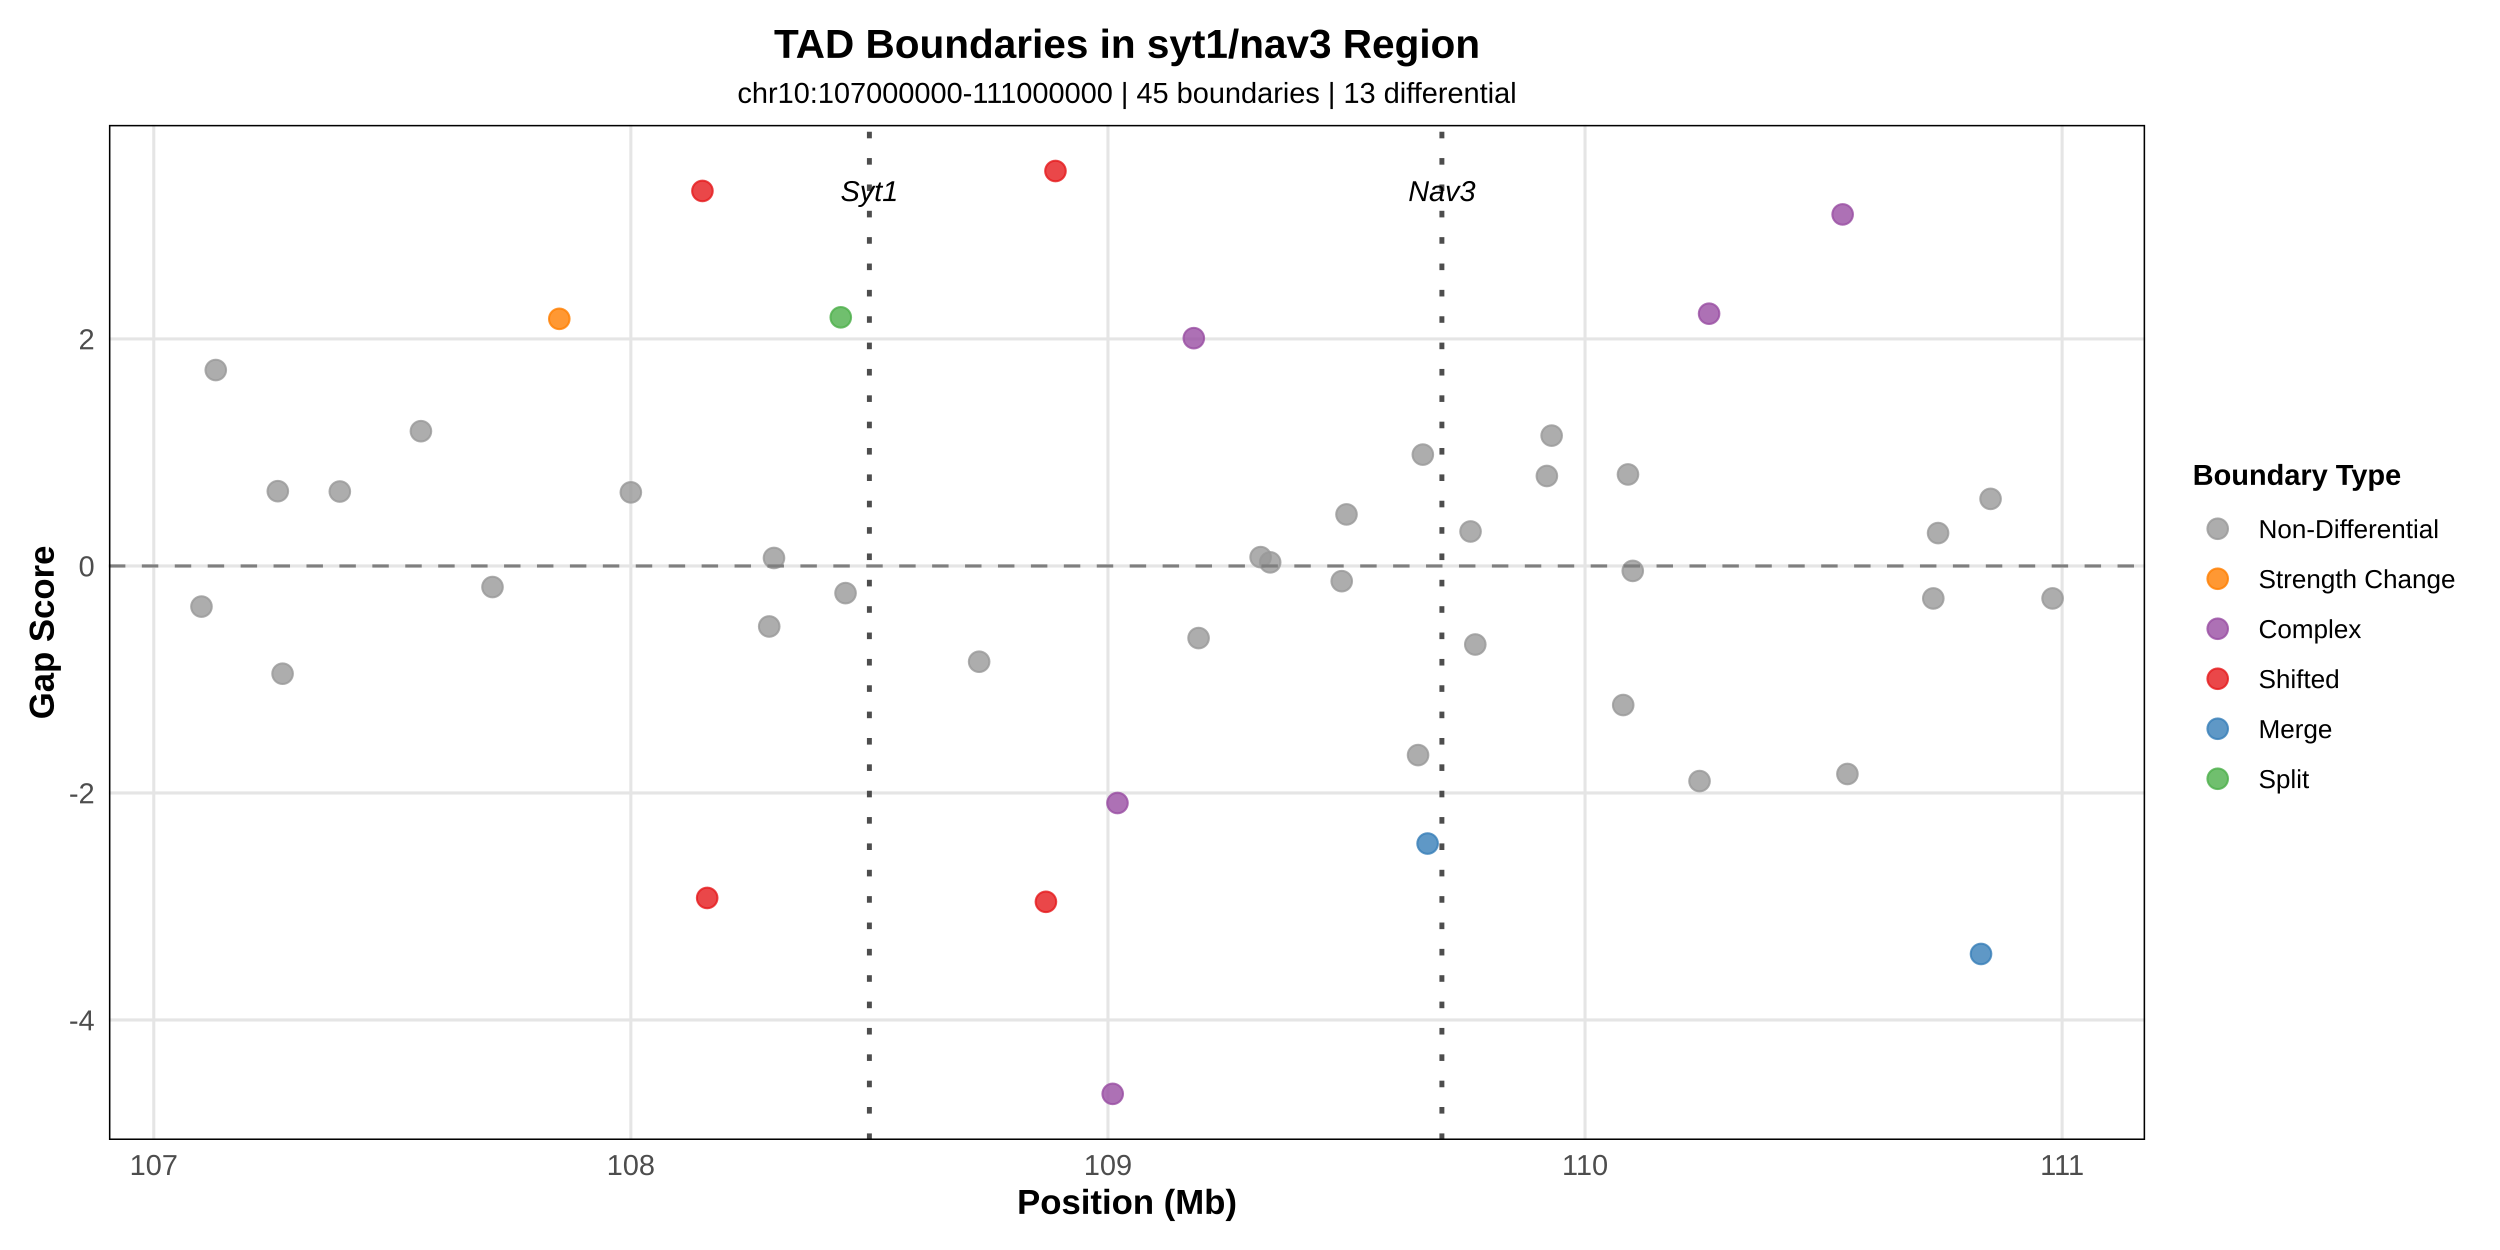
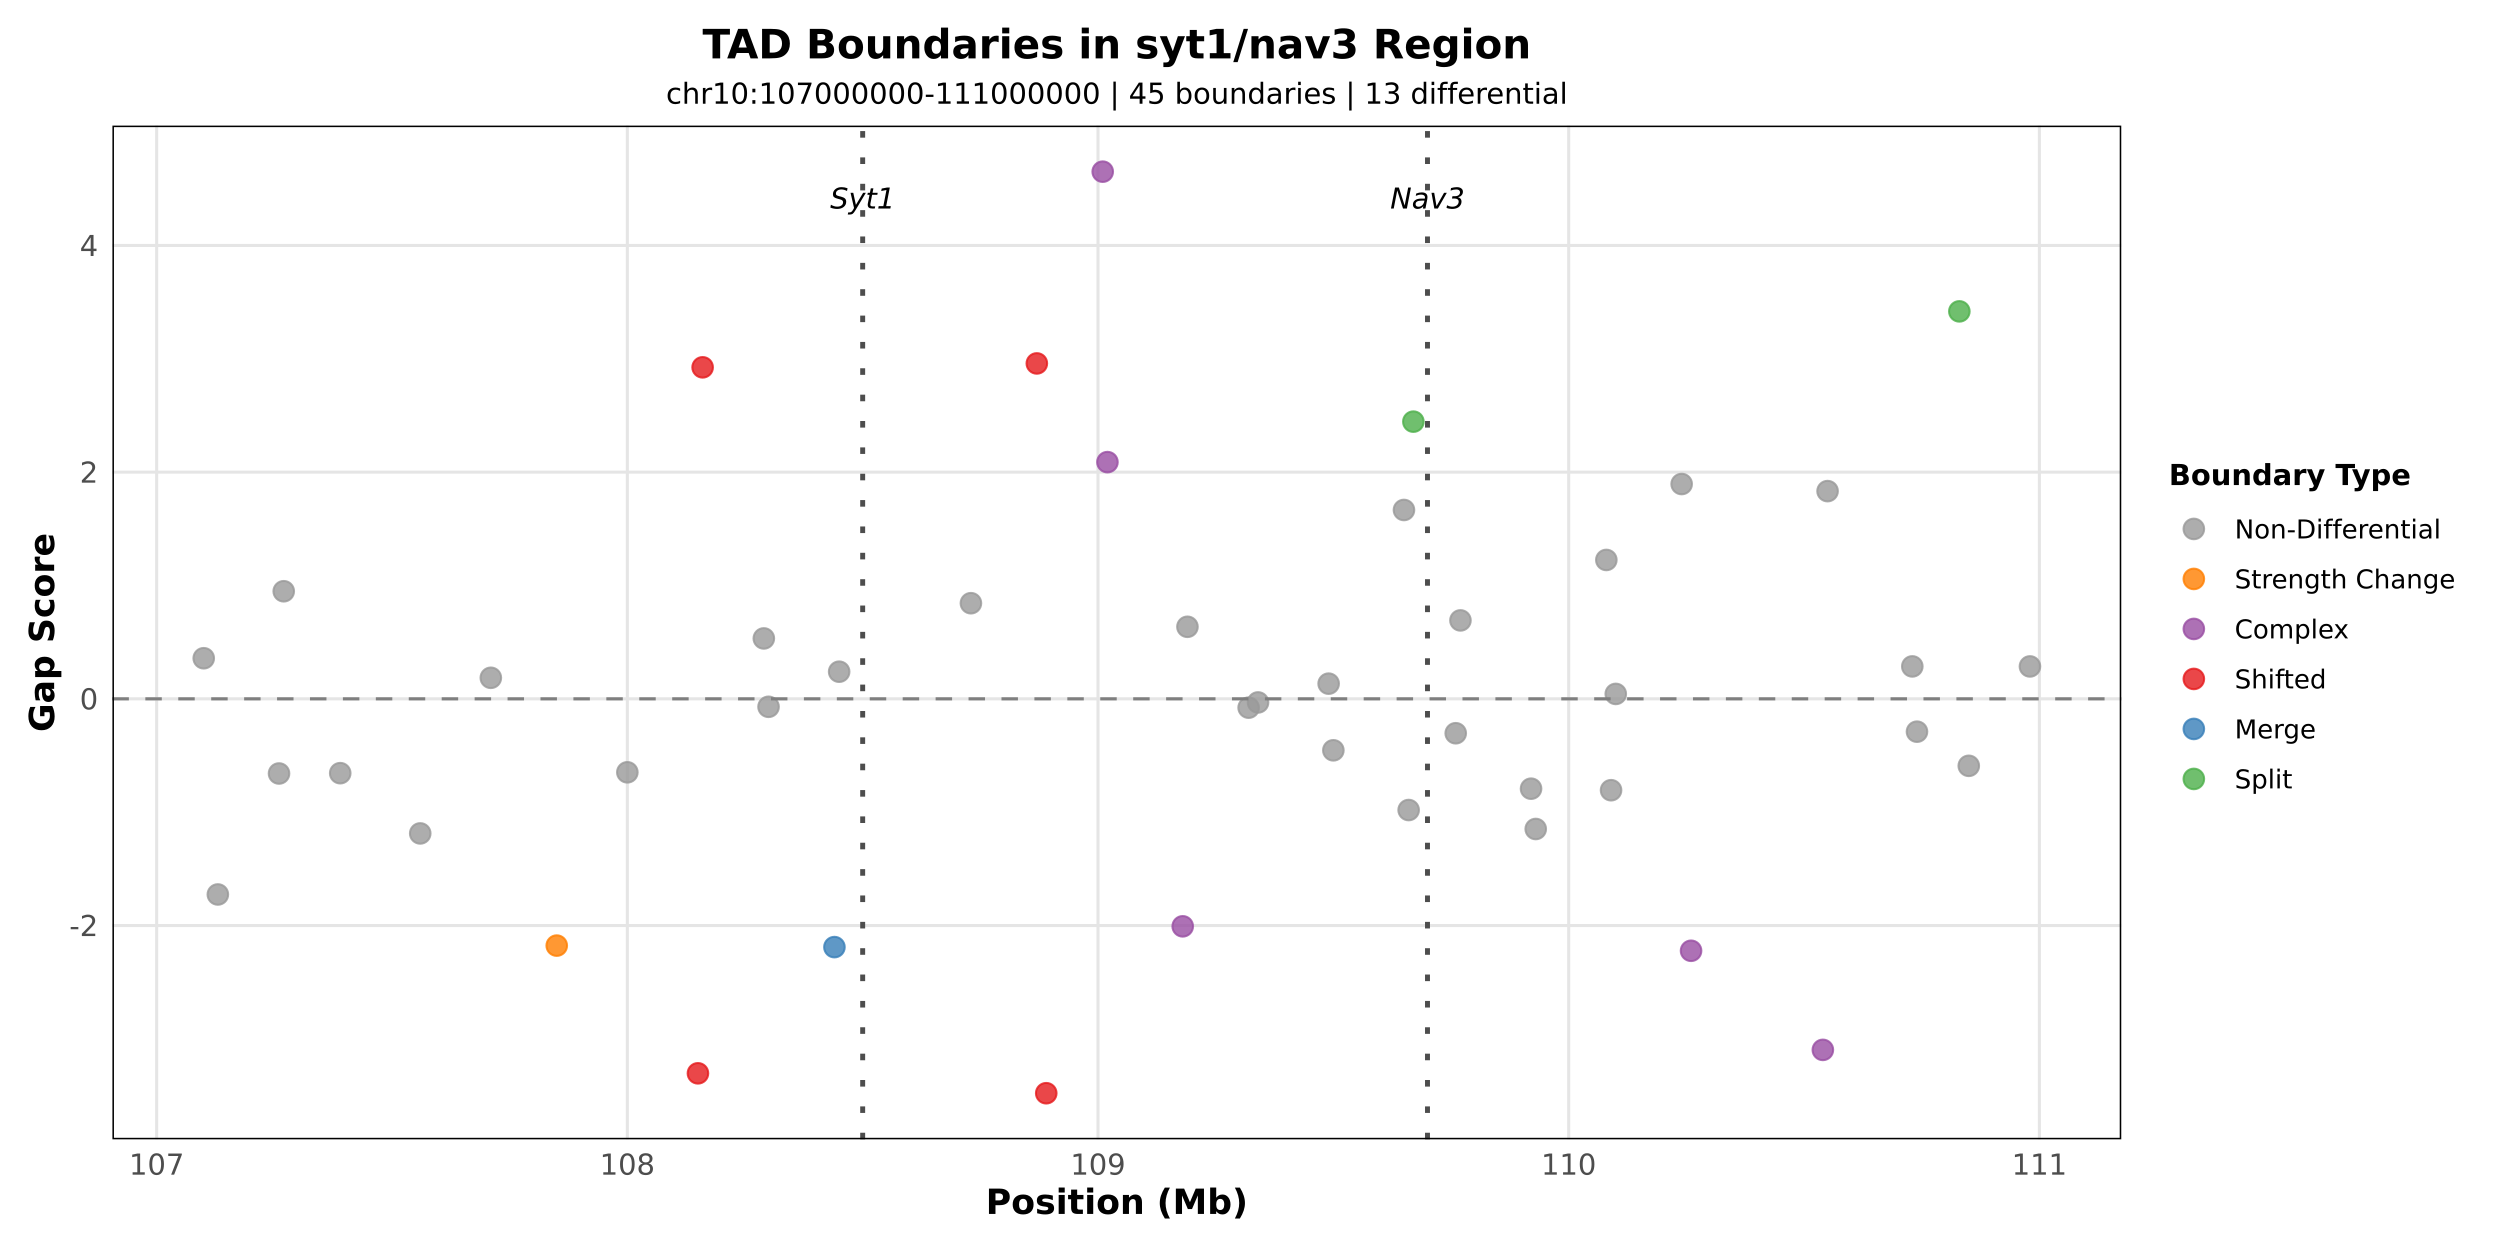
<svg xmlns="http://www.w3.org/2000/svg" width="864.00pt" height="432.00pt" viewBox="0 0 864.00 432.00">
  <g class="svglite">
    <defs>
      <style type="text/css">
    .svglite line, .svglite polyline, .svglite polygon, .svglite path, .svglite rect, .svglite circle {
      fill: none;
      stroke: #000000;
      stroke-linecap: round;
      stroke-linejoin: round;
      stroke-miterlimit: 10.00;
    }
    .svglite text {
      white-space: pre;
    }
    .svglite g.glyphgroup path {
      fill: inherit;
      stroke: none;
    }
  </style>
    </defs>
    <rect width="100%" height="100%" style="stroke: none; fill: #FFFFFF;" />
    <defs>
      <clipPath id="cpMC4wMHw4NjQuMDB8MC4wMHw0MzIuMDA=">
        <rect x="0.00" y="0.00" width="864.00" height="432.00" />
      </clipPath>
    </defs>
    <g clip-path="url(#cpMC4wMHw4NjQuMDB8MC4wMHw0MzIuMDA=)">
-       <rect x="0.00" y="-0" width="864.00" height="432.00" style="stroke-width: 1.07; stroke: none; fill: #FFFFFF;" />
+       <rect x="-0" y="0.00" width="864.00" height="432.00" style="stroke-width: 1.07; stroke: none; fill: #FFFFFF;" />
    </g>
    <defs>
-       <clipPath id="cpMzcuNjR8NzQxLjM2fDQzLjE2fDM5My45OA==">
-         <rect x="37.64" y="43.16" width="703.72" height="350.83" />
+       <clipPath id="cpMzguODV8NzMzLjExfDQzLjQxfDM5My43NQ==">
+         <rect x="38.85" y="43.41" width="694.26" height="350.34" />
      </clipPath>
    </defs>
-     <g clip-path="url(#cpMzcuNjR8NzQxLjM2fDQzLjE2fDM5My45OA==)">
-       <polyline points="37.64,352.50 741.36,352.50 " style="stroke-width: 1.07; stroke: #E5E5E5; stroke-linecap: butt;" />
-       <polyline points="37.64,274.05 741.36,274.05 " style="stroke-width: 1.07; stroke: #E5E5E5; stroke-linecap: butt;" />
-       <polyline points="37.64,195.60 741.36,195.60 " style="stroke-width: 1.07; stroke: #E5E5E5; stroke-linecap: butt;" />
-       <polyline points="37.64,117.14 741.36,117.14 " style="stroke-width: 1.07; stroke: #E5E5E5; stroke-linecap: butt;" />
-       <polyline points="53.14,393.98 53.14,43.16 " style="stroke-width: 1.07; stroke: #E5E5E5; stroke-linecap: butt;" />
-       <polyline points="218.02,393.98 218.02,43.16 " style="stroke-width: 1.07; stroke: #E5E5E5; stroke-linecap: butt;" />
-       <polyline points="382.91,393.98 382.91,43.16 " style="stroke-width: 1.07; stroke: #E5E5E5; stroke-linecap: butt;" />
-       <polyline points="547.79,393.98 547.79,43.16 " style="stroke-width: 1.07; stroke: #E5E5E5; stroke-linecap: butt;" />
-       <polyline points="712.67,393.98 712.67,43.16 " style="stroke-width: 1.07; stroke: #E5E5E5; stroke-linecap: butt;" />
-       <circle cx="69.63" cy="209.64" r="3.56" style="stroke-width: 0.71; stroke: #999999; stroke-opacity: 0.80; fill: #999999; fill-opacity: 0.80;" />
-       <circle cx="74.57" cy="127.89" r="3.56" style="stroke-width: 0.71; stroke: #999999; stroke-opacity: 0.80; fill: #999999; fill-opacity: 0.80;" />
-       <circle cx="96.01" cy="169.75" r="3.56" style="stroke-width: 0.71; stroke: #999999; stroke-opacity: 0.80; fill: #999999; fill-opacity: 0.80;" />
-       <circle cx="97.66" cy="232.83" r="3.56" style="stroke-width: 0.71; stroke: #999999; stroke-opacity: 0.80; fill: #999999; fill-opacity: 0.80;" />
-       <circle cx="117.44" cy="169.87" r="3.56" style="stroke-width: 0.71; stroke: #999999; stroke-opacity: 0.80; fill: #999999; fill-opacity: 0.80;" />
-       <circle cx="145.47" cy="149.02" r="3.56" style="stroke-width: 0.71; stroke: #999999; stroke-opacity: 0.80; fill: #999999; fill-opacity: 0.80;" />
-       <circle cx="170.21" cy="202.88" r="3.56" style="stroke-width: 0.71; stroke: #999999; stroke-opacity: 0.80; fill: #999999; fill-opacity: 0.80;" />
-       <circle cx="193.29" cy="110.19" r="3.56" style="stroke-width: 0.71; stroke: #FF7F00; stroke-opacity: 0.80; fill: #FF7F00; fill-opacity: 0.80;" />
-       <circle cx="218.02" cy="170.16" r="3.56" style="stroke-width: 0.71; stroke: #999999; stroke-opacity: 0.80; fill: #999999; fill-opacity: 0.80;" />
-       <circle cx="242.76" cy="65.99" r="3.56" style="stroke-width: 0.71; stroke: #E41A1C; stroke-opacity: 0.80; fill: #E41A1C; fill-opacity: 0.80;" />
-       <circle cx="244.40" cy="310.33" r="3.56" style="stroke-width: 0.71; stroke: #E41A1C; stroke-opacity: 0.80; fill: #E41A1C; fill-opacity: 0.80;" />
-       <circle cx="265.84" cy="216.51" r="3.56" style="stroke-width: 0.71; stroke: #999999; stroke-opacity: 0.80; fill: #999999; fill-opacity: 0.80;" />
-       <circle cx="267.49" cy="192.84" r="3.56" style="stroke-width: 0.71; stroke: #999999; stroke-opacity: 0.80; fill: #999999; fill-opacity: 0.80;" />
-       <circle cx="290.57" cy="109.67" r="3.56" style="stroke-width: 0.71; stroke: #4DAF4A; stroke-opacity: 0.80; fill: #4DAF4A; fill-opacity: 0.80;" />
-       <circle cx="292.22" cy="204.98" r="3.56" style="stroke-width: 0.71; stroke: #999999; stroke-opacity: 0.80; fill: #999999; fill-opacity: 0.80;" />
-       <circle cx="338.39" cy="228.69" r="3.56" style="stroke-width: 0.71; stroke: #999999; stroke-opacity: 0.80; fill: #999999; fill-opacity: 0.80;" />
-       <circle cx="361.47" cy="311.67" r="3.56" style="stroke-width: 0.71; stroke: #E41A1C; stroke-opacity: 0.80; fill: #E41A1C; fill-opacity: 0.80;" />
-       <circle cx="364.77" cy="59.10" r="3.56" style="stroke-width: 0.71; stroke: #E41A1C; stroke-opacity: 0.80; fill: #E41A1C; fill-opacity: 0.80;" />
-       <circle cx="384.55" cy="378.04" r="3.56" style="stroke-width: 0.71; stroke: #984EA3; stroke-opacity: 0.80; fill: #984EA3; fill-opacity: 0.80;" />
-       <circle cx="386.20" cy="277.52" r="3.56" style="stroke-width: 0.71; stroke: #984EA3; stroke-opacity: 0.80; fill: #984EA3; fill-opacity: 0.80;" />
-       <circle cx="412.58" cy="116.87" r="3.56" style="stroke-width: 0.71; stroke: #984EA3; stroke-opacity: 0.80; fill: #984EA3; fill-opacity: 0.80;" />
-       <circle cx="414.23" cy="220.52" r="3.56" style="stroke-width: 0.71; stroke: #999999; stroke-opacity: 0.80; fill: #999999; fill-opacity: 0.80;" />
-       <circle cx="435.67" cy="192.54" r="3.56" style="stroke-width: 0.71; stroke: #999999; stroke-opacity: 0.80; fill: #999999; fill-opacity: 0.80;" />
-       <circle cx="438.97" cy="194.35" r="3.56" style="stroke-width: 0.71; stroke: #999999; stroke-opacity: 0.80; fill: #999999; fill-opacity: 0.80;" />
-       <circle cx="463.70" cy="200.85" r="3.56" style="stroke-width: 0.71; stroke: #999999; stroke-opacity: 0.80; fill: #999999; fill-opacity: 0.80;" />
-       <circle cx="465.35" cy="177.78" r="3.56" style="stroke-width: 0.71; stroke: #999999; stroke-opacity: 0.80; fill: #999999; fill-opacity: 0.80;" />
-       <circle cx="490.08" cy="260.96" r="3.56" style="stroke-width: 0.71; stroke: #999999; stroke-opacity: 0.80; fill: #999999; fill-opacity: 0.80;" />
-       <circle cx="491.73" cy="157.11" r="3.56" style="stroke-width: 0.71; stroke: #999999; stroke-opacity: 0.80; fill: #999999; fill-opacity: 0.80;" />
-       <circle cx="493.38" cy="291.53" r="3.56" style="stroke-width: 0.71; stroke: #377EB8; stroke-opacity: 0.80; fill: #377EB8; fill-opacity: 0.80;" />
-       <circle cx="508.22" cy="183.68" r="3.56" style="stroke-width: 0.71; stroke: #999999; stroke-opacity: 0.80; fill: #999999; fill-opacity: 0.80;" />
-       <circle cx="509.86" cy="222.74" r="3.56" style="stroke-width: 0.71; stroke: #999999; stroke-opacity: 0.80; fill: #999999; fill-opacity: 0.80;" />
-       <circle cx="534.60" cy="164.50" r="3.56" style="stroke-width: 0.71; stroke: #999999; stroke-opacity: 0.80; fill: #999999; fill-opacity: 0.80;" />
-       <circle cx="536.25" cy="150.55" r="3.56" style="stroke-width: 0.71; stroke: #999999; stroke-opacity: 0.80; fill: #999999; fill-opacity: 0.80;" />
-       <circle cx="560.98" cy="243.66" r="3.56" style="stroke-width: 0.71; stroke: #999999; stroke-opacity: 0.80; fill: #999999; fill-opacity: 0.80;" />
-       <circle cx="562.63" cy="163.97" r="3.56" style="stroke-width: 0.71; stroke: #999999; stroke-opacity: 0.80; fill: #999999; fill-opacity: 0.80;" />
-       <circle cx="564.28" cy="197.30" r="3.56" style="stroke-width: 0.71; stroke: #999999; stroke-opacity: 0.80; fill: #999999; fill-opacity: 0.80;" />
-       <circle cx="587.36" cy="269.94" r="3.56" style="stroke-width: 0.71; stroke: #999999; stroke-opacity: 0.80; fill: #999999; fill-opacity: 0.80;" />
-       <circle cx="590.66" cy="108.41" r="3.56" style="stroke-width: 0.71; stroke: #984EA3; stroke-opacity: 0.80; fill: #984EA3; fill-opacity: 0.80;" />
-       <circle cx="636.82" cy="74.10" r="3.56" style="stroke-width: 0.71; stroke: #984EA3; stroke-opacity: 0.80; fill: #984EA3; fill-opacity: 0.80;" />
-       <circle cx="638.47" cy="267.49" r="3.56" style="stroke-width: 0.71; stroke: #999999; stroke-opacity: 0.80; fill: #999999; fill-opacity: 0.80;" />
-       <circle cx="668.15" cy="206.82" r="3.56" style="stroke-width: 0.71; stroke: #999999; stroke-opacity: 0.80; fill: #999999; fill-opacity: 0.80;" />
-       <circle cx="669.80" cy="184.23" r="3.56" style="stroke-width: 0.71; stroke: #999999; stroke-opacity: 0.80; fill: #999999; fill-opacity: 0.80;" />
-       <circle cx="684.64" cy="329.69" r="3.56" style="stroke-width: 0.71; stroke: #377EB8; stroke-opacity: 0.80; fill: #377EB8; fill-opacity: 0.80;" />
-       <circle cx="687.94" cy="172.41" r="3.56" style="stroke-width: 0.71; stroke: #999999; stroke-opacity: 0.80; fill: #999999; fill-opacity: 0.80;" />
-       <circle cx="709.37" cy="206.81" r="3.56" style="stroke-width: 0.71; stroke: #999999; stroke-opacity: 0.80; fill: #999999; fill-opacity: 0.80;" />
-       <line x1="37.64" y1="195.60" x2="741.36" y2="195.60" style="stroke-width: 1.07; stroke: #7F7F7F; stroke-dasharray: 5.69,5.69; stroke-linecap: butt;" />
-       <line x1="300.46" y1="393.98" x2="300.46" y2="43.16" style="stroke-width: 1.71; stroke: #4D4D4D; stroke-dasharray: 2.28,6.83; stroke-linecap: butt;" />
-       <line x1="498.32" y1="393.98" x2="498.32" y2="43.16" style="stroke-width: 1.71; stroke: #4D4D4D; stroke-dasharray: 2.28,6.83; stroke-linecap: butt;" />
-       <text x="300.46" y="69.49" text-anchor="middle" style="font-size: 9.96px; font-style: italic; font-family: &quot;Arial&quot;;" textLength="19.92px" lengthAdjust="spacingAndGlyphs">Syt1</text>
-       <text x="498.32" y="69.49" text-anchor="middle" style="font-size: 9.96px; font-style: italic; font-family: &quot;Arial&quot;;" textLength="23.23px" lengthAdjust="spacingAndGlyphs">Nav3</text>
-       <rect x="37.64" y="43.16" width="703.72" height="350.83" style="stroke-width: 1.07;" />
+     <g clip-path="url(#cpMzguODV8NzMzLjExfDQzLjQxfDM5My43NQ==)">
+       <polyline points="38.85,319.86 733.11,319.86 " style="stroke-width: 1.07; stroke: #E5E5E5; stroke-linecap: butt;" />
+       <polyline points="38.85,241.52 733.11,241.52 " style="stroke-width: 1.07; stroke: #E5E5E5; stroke-linecap: butt;" />
+       <polyline points="38.85,163.17 733.11,163.17 " style="stroke-width: 1.07; stroke: #E5E5E5; stroke-linecap: butt;" />
+       <polyline points="38.85,84.83 733.11,84.83 " style="stroke-width: 1.07; stroke: #E5E5E5; stroke-linecap: butt;" />
+       <polyline points="54.14,393.75 54.14,43.41 " style="stroke-width: 1.07; stroke: #E5E5E5; stroke-linecap: butt;" />
+       <polyline points="216.81,393.75 216.81,43.41 " style="stroke-width: 1.07; stroke: #E5E5E5; stroke-linecap: butt;" />
+       <polyline points="379.47,393.75 379.47,43.41 " style="stroke-width: 1.07; stroke: #E5E5E5; stroke-linecap: butt;" />
+       <polyline points="542.14,393.75 542.14,43.41 " style="stroke-width: 1.07; stroke: #E5E5E5; stroke-linecap: butt;" />
+       <polyline points="704.81,393.75 704.81,43.41 " style="stroke-width: 1.07; stroke: #E5E5E5; stroke-linecap: butt;" />
+       <circle cx="70.41" cy="227.49" r="3.56" style="stroke-width: 0.71; stroke: #999999; stroke-opacity: 0.80; fill: #999999; fill-opacity: 0.80;" />
+       <circle cx="75.29" cy="309.13" r="3.56" style="stroke-width: 0.71; stroke: #999999; stroke-opacity: 0.80; fill: #999999; fill-opacity: 0.80;" />
+       <circle cx="96.43" cy="267.32" r="3.56" style="stroke-width: 0.71; stroke: #999999; stroke-opacity: 0.80; fill: #999999; fill-opacity: 0.80;" />
+       <circle cx="98.06" cy="204.34" r="3.56" style="stroke-width: 0.71; stroke: #999999; stroke-opacity: 0.80; fill: #999999; fill-opacity: 0.80;" />
+       <circle cx="117.58" cy="267.21" r="3.56" style="stroke-width: 0.71; stroke: #999999; stroke-opacity: 0.80; fill: #999999; fill-opacity: 0.80;" />
+       <circle cx="145.23" cy="288.03" r="3.56" style="stroke-width: 0.71; stroke: #999999; stroke-opacity: 0.80; fill: #999999; fill-opacity: 0.80;" />
+       <circle cx="169.63" cy="234.25" r="3.56" style="stroke-width: 0.71; stroke: #999999; stroke-opacity: 0.80; fill: #999999; fill-opacity: 0.80;" />
+       <circle cx="192.41" cy="326.80" r="3.56" style="stroke-width: 0.71; stroke: #FF7F00; stroke-opacity: 0.80; fill: #FF7F00; fill-opacity: 0.80;" />
+       <circle cx="216.81" cy="266.91" r="3.56" style="stroke-width: 0.71; stroke: #999999; stroke-opacity: 0.80; fill: #999999; fill-opacity: 0.80;" />
+       <circle cx="241.21" cy="370.94" r="3.56" style="stroke-width: 0.71; stroke: #E41A1C; stroke-opacity: 0.80; fill: #E41A1C; fill-opacity: 0.80;" />
+       <circle cx="242.83" cy="126.95" r="3.56" style="stroke-width: 0.71; stroke: #E41A1C; stroke-opacity: 0.80; fill: #E41A1C; fill-opacity: 0.80;" />
+       <circle cx="263.98" cy="220.64" r="3.56" style="stroke-width: 0.71; stroke: #999999; stroke-opacity: 0.80; fill: #999999; fill-opacity: 0.80;" />
+       <circle cx="265.61" cy="244.27" r="3.56" style="stroke-width: 0.71; stroke: #999999; stroke-opacity: 0.80; fill: #999999; fill-opacity: 0.80;" />
+       <circle cx="288.38" cy="327.32" r="3.56" style="stroke-width: 0.71; stroke: #377EB8; stroke-opacity: 0.80; fill: #377EB8; fill-opacity: 0.80;" />
+       <circle cx="290.01" cy="232.14" r="3.56" style="stroke-width: 0.71; stroke: #999999; stroke-opacity: 0.80; fill: #999999; fill-opacity: 0.80;" />
+       <circle cx="335.55" cy="208.47" r="3.56" style="stroke-width: 0.71; stroke: #999999; stroke-opacity: 0.80; fill: #999999; fill-opacity: 0.80;" />
+       <circle cx="358.33" cy="125.60" r="3.56" style="stroke-width: 0.71; stroke: #E41A1C; stroke-opacity: 0.80; fill: #E41A1C; fill-opacity: 0.80;" />
+       <circle cx="361.58" cy="377.82" r="3.56" style="stroke-width: 0.71; stroke: #E41A1C; stroke-opacity: 0.80; fill: #E41A1C; fill-opacity: 0.80;" />
+       <circle cx="381.10" cy="59.33" r="3.56" style="stroke-width: 0.71; stroke: #984EA3; stroke-opacity: 0.80; fill: #984EA3; fill-opacity: 0.80;" />
+       <circle cx="382.73" cy="159.71" r="3.56" style="stroke-width: 0.71; stroke: #984EA3; stroke-opacity: 0.80; fill: #984EA3; fill-opacity: 0.80;" />
+       <circle cx="408.75" cy="320.14" r="3.56" style="stroke-width: 0.71; stroke: #984EA3; stroke-opacity: 0.80; fill: #984EA3; fill-opacity: 0.80;" />
+       <circle cx="410.38" cy="216.62" r="3.56" style="stroke-width: 0.71; stroke: #999999; stroke-opacity: 0.80; fill: #999999; fill-opacity: 0.80;" />
+       <circle cx="431.53" cy="244.57" r="3.56" style="stroke-width: 0.71; stroke: #999999; stroke-opacity: 0.80; fill: #999999; fill-opacity: 0.80;" />
+       <circle cx="434.78" cy="242.76" r="3.56" style="stroke-width: 0.71; stroke: #999999; stroke-opacity: 0.80; fill: #999999; fill-opacity: 0.80;" />
+       <circle cx="459.18" cy="236.27" r="3.56" style="stroke-width: 0.71; stroke: #999999; stroke-opacity: 0.80; fill: #999999; fill-opacity: 0.80;" />
+       <circle cx="460.81" cy="259.31" r="3.56" style="stroke-width: 0.71; stroke: #999999; stroke-opacity: 0.80; fill: #999999; fill-opacity: 0.80;" />
+       <circle cx="485.21" cy="176.25" r="3.56" style="stroke-width: 0.71; stroke: #999999; stroke-opacity: 0.80; fill: #999999; fill-opacity: 0.80;" />
+       <circle cx="486.83" cy="279.95" r="3.56" style="stroke-width: 0.71; stroke: #999999; stroke-opacity: 0.80; fill: #999999; fill-opacity: 0.80;" />
+       <circle cx="488.46" cy="145.72" r="3.56" style="stroke-width: 0.71; stroke: #4DAF4A; stroke-opacity: 0.80; fill: #4DAF4A; fill-opacity: 0.80;" />
+       <circle cx="503.10" cy="253.41" r="3.56" style="stroke-width: 0.71; stroke: #999999; stroke-opacity: 0.80; fill: #999999; fill-opacity: 0.80;" />
+       <circle cx="504.73" cy="214.41" r="3.56" style="stroke-width: 0.71; stroke: #999999; stroke-opacity: 0.80; fill: #999999; fill-opacity: 0.80;" />
+       <circle cx="529.13" cy="272.57" r="3.56" style="stroke-width: 0.71; stroke: #999999; stroke-opacity: 0.80; fill: #999999; fill-opacity: 0.80;" />
+       <circle cx="530.75" cy="286.50" r="3.56" style="stroke-width: 0.71; stroke: #999999; stroke-opacity: 0.80; fill: #999999; fill-opacity: 0.80;" />
+       <circle cx="555.15" cy="193.52" r="3.56" style="stroke-width: 0.71; stroke: #999999; stroke-opacity: 0.80; fill: #999999; fill-opacity: 0.80;" />
+       <circle cx="556.78" cy="273.10" r="3.56" style="stroke-width: 0.71; stroke: #999999; stroke-opacity: 0.80; fill: #999999; fill-opacity: 0.80;" />
+       <circle cx="558.41" cy="239.82" r="3.56" style="stroke-width: 0.71; stroke: #999999; stroke-opacity: 0.80; fill: #999999; fill-opacity: 0.80;" />
+       <circle cx="581.18" cy="167.28" r="3.56" style="stroke-width: 0.71; stroke: #999999; stroke-opacity: 0.80; fill: #999999; fill-opacity: 0.80;" />
+       <circle cx="584.43" cy="328.59" r="3.56" style="stroke-width: 0.71; stroke: #984EA3; stroke-opacity: 0.80; fill: #984EA3; fill-opacity: 0.80;" />
+       <circle cx="629.98" cy="362.84" r="3.56" style="stroke-width: 0.71; stroke: #984EA3; stroke-opacity: 0.80; fill: #984EA3; fill-opacity: 0.80;" />
+       <circle cx="631.61" cy="169.73" r="3.56" style="stroke-width: 0.71; stroke: #999999; stroke-opacity: 0.80; fill: #999999; fill-opacity: 0.80;" />
+       <circle cx="660.89" cy="230.31" r="3.56" style="stroke-width: 0.71; stroke: #999999; stroke-opacity: 0.80; fill: #999999; fill-opacity: 0.80;" />
+       <circle cx="662.51" cy="252.87" r="3.56" style="stroke-width: 0.71; stroke: #999999; stroke-opacity: 0.80; fill: #999999; fill-opacity: 0.80;" />
+       <circle cx="677.15" cy="107.61" r="3.56" style="stroke-width: 0.71; stroke: #4DAF4A; stroke-opacity: 0.80; fill: #4DAF4A; fill-opacity: 0.80;" />
+       <circle cx="680.41" cy="264.67" r="3.56" style="stroke-width: 0.71; stroke: #999999; stroke-opacity: 0.80; fill: #999999; fill-opacity: 0.80;" />
+       <circle cx="701.55" cy="230.32" r="3.56" style="stroke-width: 0.71; stroke: #999999; stroke-opacity: 0.80; fill: #999999; fill-opacity: 0.80;" />
+       <line x1="38.85" y1="241.52" x2="733.11" y2="241.52" style="stroke-width: 1.07; stroke: #7F7F7F; stroke-dasharray: 5.69,5.69; stroke-linecap: butt;" />
+       <line x1="298.14" y1="393.75" x2="298.14" y2="43.41" style="stroke-width: 1.71; stroke: #4D4D4D; stroke-dasharray: 2.28,6.83; stroke-linecap: butt;" />
+       <line x1="493.34" y1="393.75" x2="493.34" y2="43.41" style="stroke-width: 1.71; stroke: #4D4D4D; stroke-dasharray: 2.28,6.83; stroke-linecap: butt;" />
+       <text x="298.14" y="72.07" text-anchor="middle" style="font-size: 9.96px; font-style: italic; font-family: &quot;DejaVu Sans&quot;;" textLength="22.44px" lengthAdjust="spacingAndGlyphs">Syt1</text>
+       <text x="493.34" y="72.07" text-anchor="middle" style="font-size: 9.96px; font-style: italic; font-family: &quot;DejaVu Sans&quot;;" textLength="25.77px" lengthAdjust="spacingAndGlyphs">Nav3</text>
+       <rect x="38.85" y="43.41" width="694.26" height="350.34" style="stroke-width: 1.07;" />
    </g>
    <g clip-path="url(#cpMC4wMHw4NjQuMDB8MC4wMHw0MzIuMDA=)">
-       <text x="32.71" y="356.09" text-anchor="end" style="font-size: 10.00px;fill: #4D4D4D; font-family: &quot;Arial&quot;;" textLength="8.89px" lengthAdjust="spacingAndGlyphs">-4</text>
-       <text x="32.71" y="277.63" text-anchor="end" style="font-size: 10.00px;fill: #4D4D4D; font-family: &quot;Arial&quot;;" textLength="8.89px" lengthAdjust="spacingAndGlyphs">-2</text>
-       <text x="32.71" y="199.18" text-anchor="end" style="font-size: 10.00px;fill: #4D4D4D; font-family: &quot;Arial&quot;;" textLength="5.56px" lengthAdjust="spacingAndGlyphs">0</text>
-       <text x="32.71" y="120.72" text-anchor="end" style="font-size: 10.00px;fill: #4D4D4D; font-family: &quot;Arial&quot;;" textLength="5.56px" lengthAdjust="spacingAndGlyphs">2</text>
-       <text x="53.14" y="406.08" text-anchor="middle" style="font-size: 10.00px;fill: #4D4D4D; font-family: &quot;Arial&quot;;" textLength="16.69px" lengthAdjust="spacingAndGlyphs">107</text>
-       <text x="218.02" y="406.08" text-anchor="middle" style="font-size: 10.00px;fill: #4D4D4D; font-family: &quot;Arial&quot;;" textLength="16.69px" lengthAdjust="spacingAndGlyphs">108</text>
-       <text x="382.91" y="406.08" text-anchor="middle" style="font-size: 10.00px;fill: #4D4D4D; font-family: &quot;Arial&quot;;" textLength="16.69px" lengthAdjust="spacingAndGlyphs">109</text>
-       <text x="547.79" y="406.08" text-anchor="middle" style="font-size: 10.00px;fill: #4D4D4D; font-family: &quot;Arial&quot;;" textLength="15.95px" lengthAdjust="spacingAndGlyphs">110</text>
-       <text x="712.67" y="406.08" text-anchor="middle" style="font-size: 10.00px;fill: #4D4D4D; font-family: &quot;Arial&quot;;" textLength="15.22px" lengthAdjust="spacingAndGlyphs">111</text>
-       <text x="389.50" y="419.52" text-anchor="middle" style="font-size: 12.00px; font-weight: bold; font-family: &quot;Arial&quot;;" textLength="75.97px" lengthAdjust="spacingAndGlyphs">Position (Mb)</text>
-       <text transform="translate(18.56,218.57) rotate(-90)" text-anchor="middle" style="font-size: 12.00px; font-weight: bold; font-family: &quot;Arial&quot;;" textLength="60.00px" lengthAdjust="spacingAndGlyphs">Gap Score</text>
-       <text x="757.80" y="167.57" style="font-size: 10.00px; font-weight: bold; font-family: &quot;Arial&quot;;" textLength="72.06px" lengthAdjust="spacingAndGlyphs">Boundary Type</text>
-       <circle cx="766.44" cy="182.74" r="3.56" style="stroke-width: 0.71; stroke: #999999; stroke-opacity: 0.80; fill: #999999; fill-opacity: 0.80;" />
-       <circle cx="766.44" cy="200.02" r="3.56" style="stroke-width: 0.71; stroke: #FF7F00; stroke-opacity: 0.80; fill: #FF7F00; fill-opacity: 0.80;" />
-       <circle cx="766.44" cy="217.30" r="3.56" style="stroke-width: 0.71; stroke: #984EA3; stroke-opacity: 0.80; fill: #984EA3; fill-opacity: 0.80;" />
-       <circle cx="766.44" cy="234.58" r="3.56" style="stroke-width: 0.71; stroke: #E41A1C; stroke-opacity: 0.80; fill: #E41A1C; fill-opacity: 0.80;" />
-       <circle cx="766.44" cy="251.86" r="3.56" style="stroke-width: 0.71; stroke: #377EB8; stroke-opacity: 0.80; fill: #377EB8; fill-opacity: 0.80;" />
-       <circle cx="766.44" cy="269.14" r="3.56" style="stroke-width: 0.71; stroke: #4DAF4A; stroke-opacity: 0.80; fill: #4DAF4A; fill-opacity: 0.80;" />
-       <text x="780.56" y="185.96" style="font-size: 9.00px; font-family: &quot;Arial&quot;;" textLength="62.34px" lengthAdjust="spacingAndGlyphs">Non-Differential</text>
-       <text x="780.56" y="203.24" style="font-size: 9.00px; font-family: &quot;Arial&quot;;" textLength="68.00px" lengthAdjust="spacingAndGlyphs">Strength Change</text>
-       <text x="780.56" y="220.52" style="font-size: 9.00px; font-family: &quot;Arial&quot;;" textLength="35.50px" lengthAdjust="spacingAndGlyphs">Complex</text>
-       <text x="780.56" y="237.80" style="font-size: 9.00px; font-family: &quot;Arial&quot;;" textLength="28.00px" lengthAdjust="spacingAndGlyphs">Shifted</text>
-       <text x="780.56" y="255.08" style="font-size: 9.00px; font-family: &quot;Arial&quot;;" textLength="25.50px" lengthAdjust="spacingAndGlyphs">Merge</text>
-       <text x="780.56" y="272.36" style="font-size: 9.00px; font-family: &quot;Arial&quot;;" textLength="17.50px" lengthAdjust="spacingAndGlyphs">Split</text>
-       <text x="389.50" y="35.57" text-anchor="middle" style="font-size: 10.00px; font-family: &quot;Arial&quot;;" textLength="269.34px" lengthAdjust="spacingAndGlyphs">chr10:107000000-111000000 | 45 boundaries | 13 differential</text>
-       <text x="389.50" y="19.99" text-anchor="middle" style="font-size: 14.00px; font-weight: bold; font-family: &quot;Arial&quot;;" textLength="243.92px" lengthAdjust="spacingAndGlyphs">TAD Boundaries in syt1/nav3 Region</text>
+       <text x="33.92" y="323.51" text-anchor="end" style="font-size: 10.00px;fill: #4D4D4D; font-family: &quot;DejaVu Sans&quot;;" textLength="9.97px" lengthAdjust="spacingAndGlyphs">-2</text>
+       <text x="33.92" y="245.16" text-anchor="end" style="font-size: 10.00px;fill: #4D4D4D; font-family: &quot;DejaVu Sans&quot;;" textLength="6.36px" lengthAdjust="spacingAndGlyphs">0</text>
+       <text x="33.92" y="166.82" text-anchor="end" style="font-size: 10.00px;fill: #4D4D4D; font-family: &quot;DejaVu Sans&quot;;" textLength="6.36px" lengthAdjust="spacingAndGlyphs">2</text>
+       <text x="33.92" y="88.48" text-anchor="end" style="font-size: 10.00px;fill: #4D4D4D; font-family: &quot;DejaVu Sans&quot;;" textLength="6.36px" lengthAdjust="spacingAndGlyphs">4</text>
+       <text x="54.14" y="405.97" text-anchor="middle" style="font-size: 10.00px;fill: #4D4D4D; font-family: &quot;DejaVu Sans&quot;;" textLength="19.08px" lengthAdjust="spacingAndGlyphs">107</text>
+       <text x="216.81" y="405.97" text-anchor="middle" style="font-size: 10.00px;fill: #4D4D4D; font-family: &quot;DejaVu Sans&quot;;" textLength="19.08px" lengthAdjust="spacingAndGlyphs">108</text>
+       <text x="379.47" y="405.97" text-anchor="middle" style="font-size: 10.00px;fill: #4D4D4D; font-family: &quot;DejaVu Sans&quot;;" textLength="19.08px" lengthAdjust="spacingAndGlyphs">109</text>
+       <text x="542.14" y="405.97" text-anchor="middle" style="font-size: 10.00px;fill: #4D4D4D; font-family: &quot;DejaVu Sans&quot;;" textLength="19.08px" lengthAdjust="spacingAndGlyphs">110</text>
+       <text x="704.81" y="405.97" text-anchor="middle" style="font-size: 10.00px;fill: #4D4D4D; font-family: &quot;DejaVu Sans&quot;;" textLength="19.08px" lengthAdjust="spacingAndGlyphs">111</text>
+       <text x="385.98" y="419.54" text-anchor="middle" style="font-size: 12.00px; font-weight: bold; font-family: &quot;DejaVu Sans&quot;;" textLength="90.61px" lengthAdjust="spacingAndGlyphs">Position (Mb)</text>
+       <text transform="translate(18.71,218.58) rotate(-90)" text-anchor="middle" style="font-size: 12.00px; font-weight: bold; font-family: &quot;DejaVu Sans&quot;;" textLength="68.77px" lengthAdjust="spacingAndGlyphs">Gap Score</text>
+       <text x="749.55" y="167.64" style="font-size: 10.00px; font-weight: bold; font-family: &quot;DejaVu Sans&quot;;" textLength="83.69px" lengthAdjust="spacingAndGlyphs">Boundary Type</text>
+       <circle cx="758.19" cy="182.80" r="3.56" style="stroke-width: 0.71; stroke: #999999; stroke-opacity: 0.80; fill: #999999; fill-opacity: 0.80;" />
+       <circle cx="758.19" cy="200.08" r="3.56" style="stroke-width: 0.71; stroke: #FF7F00; stroke-opacity: 0.80; fill: #FF7F00; fill-opacity: 0.80;" />
+       <circle cx="758.19" cy="217.36" r="3.56" style="stroke-width: 0.71; stroke: #984EA3; stroke-opacity: 0.80; fill: #984EA3; fill-opacity: 0.80;" />
+       <circle cx="758.19" cy="234.64" r="3.56" style="stroke-width: 0.71; stroke: #E41A1C; stroke-opacity: 0.80; fill: #E41A1C; fill-opacity: 0.80;" />
+       <circle cx="758.19" cy="251.92" r="3.56" style="stroke-width: 0.71; stroke: #377EB8; stroke-opacity: 0.80; fill: #377EB8; fill-opacity: 0.80;" />
+       <circle cx="758.19" cy="269.20" r="3.56" style="stroke-width: 0.71; stroke: #4DAF4A; stroke-opacity: 0.80; fill: #4DAF4A; fill-opacity: 0.80;" />
+       <text x="772.31" y="186.08" style="font-size: 9.00px; font-family: &quot;DejaVu Sans&quot;;" textLength="71.14px" lengthAdjust="spacingAndGlyphs">Non-Differential</text>
+       <text x="772.31" y="203.36" style="font-size: 9.00px; font-family: &quot;DejaVu Sans&quot;;" textLength="76.25px" lengthAdjust="spacingAndGlyphs">Strength Change</text>
+       <text x="772.31" y="220.64" style="font-size: 9.00px; font-family: &quot;DejaVu Sans&quot;;" textLength="39.47px" lengthAdjust="spacingAndGlyphs">Complex</text>
+       <text x="772.31" y="237.92" style="font-size: 9.00px; font-family: &quot;DejaVu Sans&quot;;" textLength="31.72px" lengthAdjust="spacingAndGlyphs">Shifted</text>
+       <text x="772.31" y="255.20" style="font-size: 9.00px; font-family: &quot;DejaVu Sans&quot;;" textLength="28.09px" lengthAdjust="spacingAndGlyphs">Merge</text>
+       <text x="772.31" y="272.48" style="font-size: 9.00px; font-family: &quot;DejaVu Sans&quot;;" textLength="19.97px" lengthAdjust="spacingAndGlyphs">Split</text>
+       <text x="385.98" y="35.85" text-anchor="middle" style="font-size: 10.00px; font-family: &quot;DejaVu Sans&quot;;" textLength="311.39px" lengthAdjust="spacingAndGlyphs">chr10:107000000-111000000 | 45 boundaries | 13 differential</text>
+       <text x="385.98" y="20.17" text-anchor="middle" style="font-size: 14.00px; font-weight: bold; font-family: &quot;DejaVu Sans&quot;;" textLength="286.36px" lengthAdjust="spacingAndGlyphs">TAD Boundaries in syt1/nav3 Region</text>
    </g>
  </g>
</svg>
